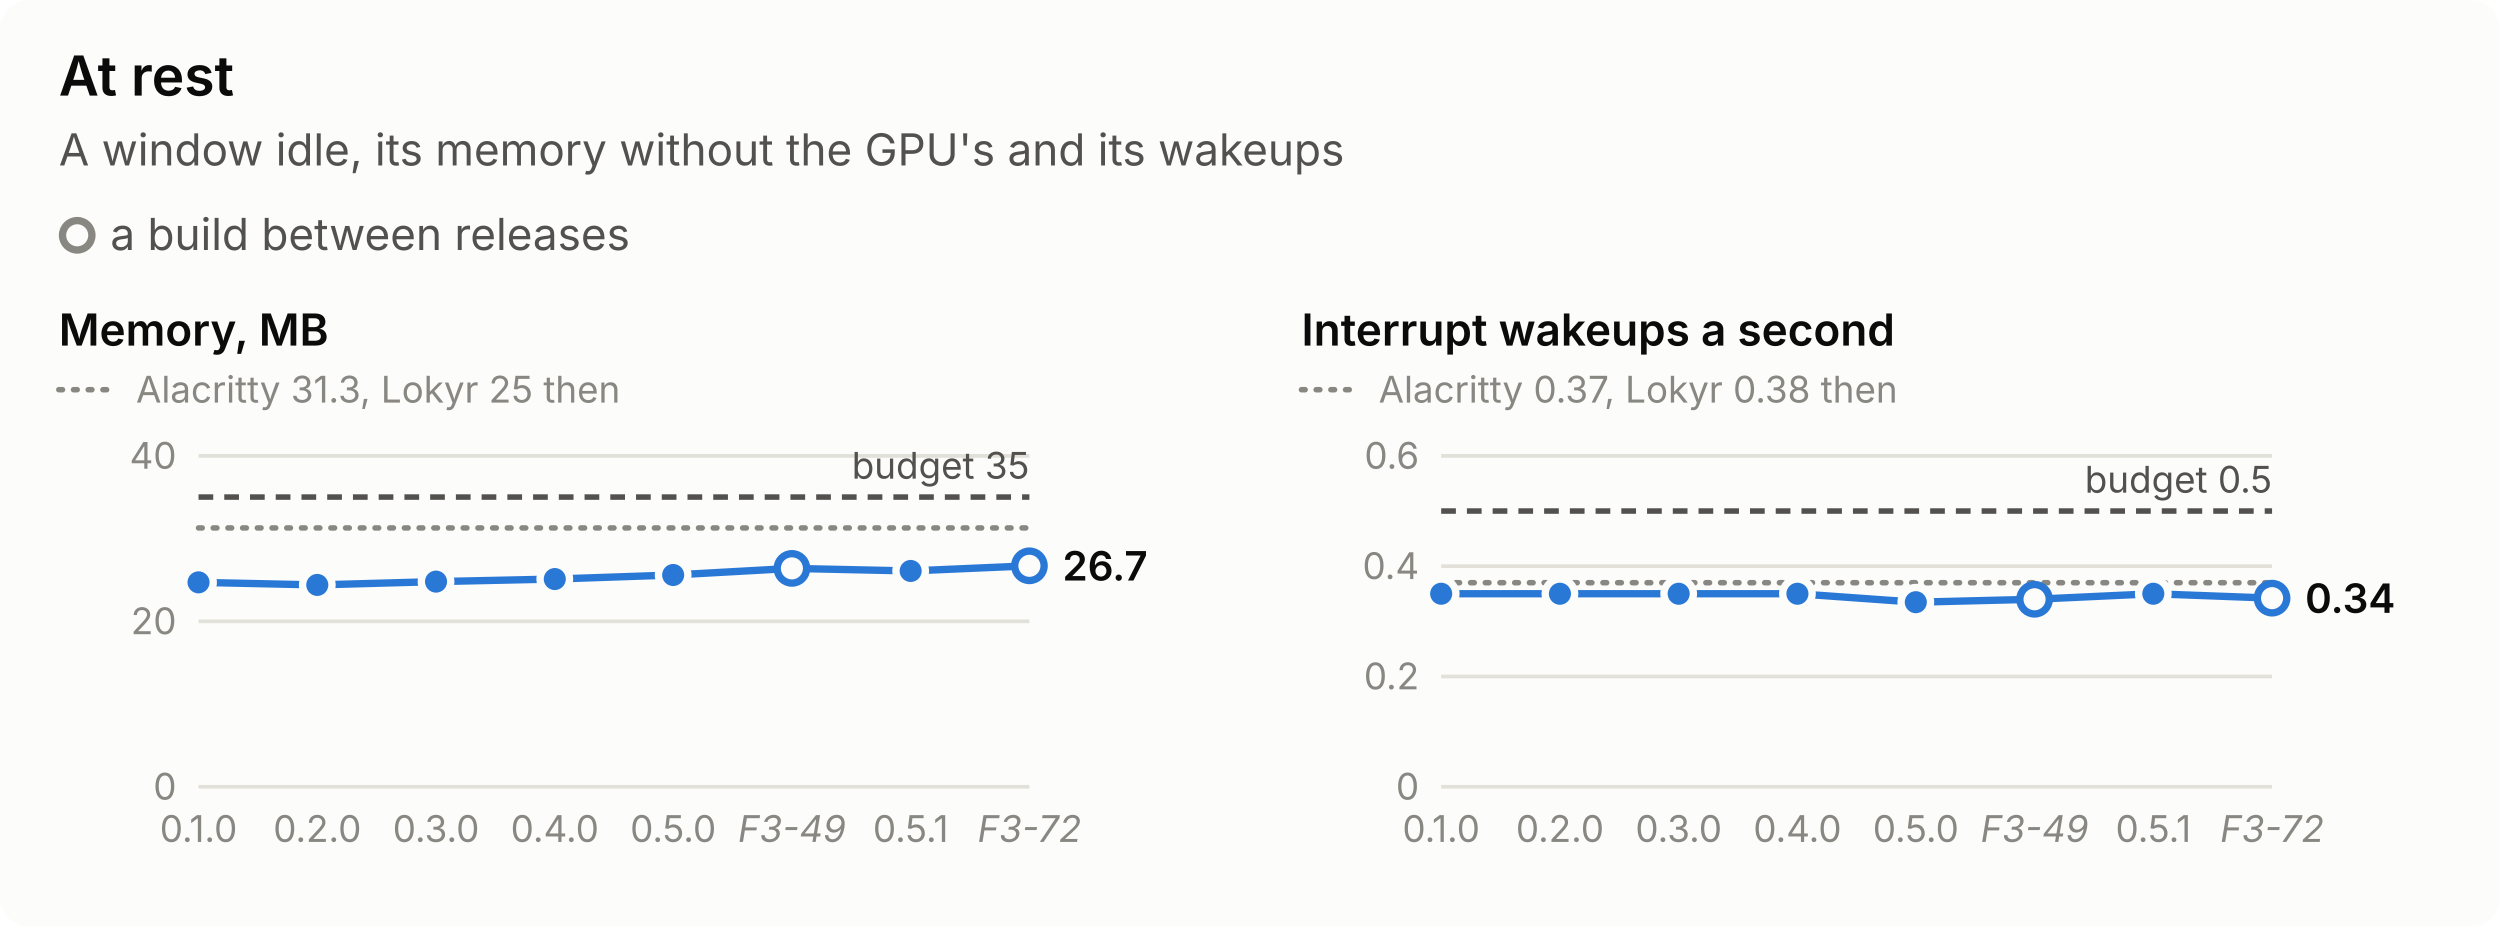
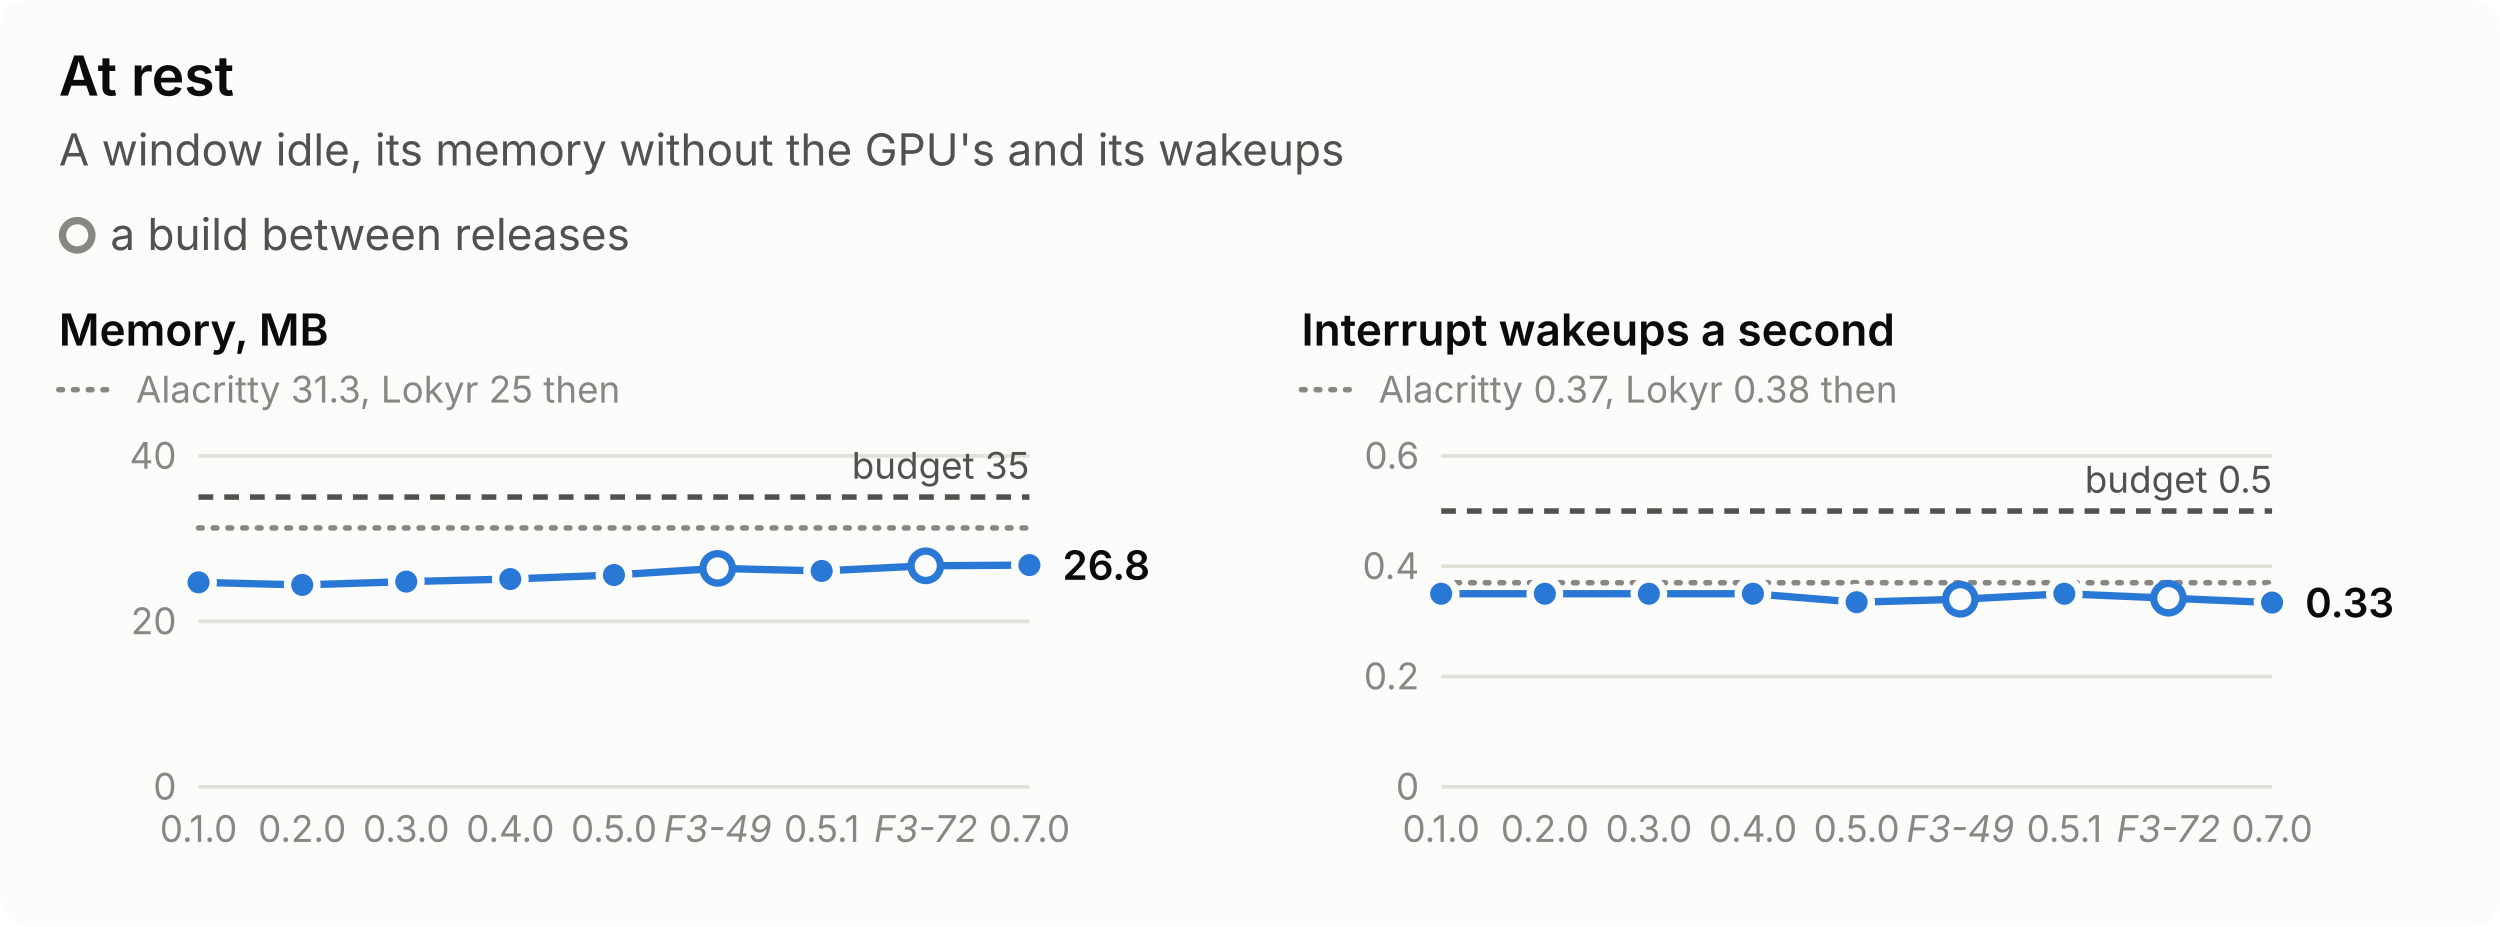
<svg xmlns="http://www.w3.org/2000/svg" width="680" height="252" viewBox="0 0 680 252" role="img" aria-label="At rest">
  <style>
  .surface { fill: #fcfcfb; }
  .primary { fill: #0b0b0b; }
  .secondary { fill: #52514e; }
  .muted { fill: #898781; }
  .grid { stroke: #e1e0d9; }
  .base { stroke: #c3c2b7; }
  .accent { fill: #2a78d6; }
  .context { fill: #898781; }
  .accent-line { stroke: #2a78d6; }
  .context-line { stroke: #898781; }
  .second { fill: #eb6834; }
  .second-line { stroke: #eb6834; }
  .ring { stroke: #fcfcfb; }
  .budget { stroke: #52514e; }
  text { font-family: system-ui, -apple-system, "Segoe UI", sans-serif; }
  .tick { font-variant-numeric: tabular-nums; }
  @media (prefers-color-scheme: dark) {
    .surface { fill: #1a1a19; }
    .primary { fill: #f0efec; }
    .secondary { fill: #c3c2b7; }
    .muted { fill: #898781; }
    .grid { stroke: #2c2c2a; }
    .base { stroke: #383835; }
    .accent { fill: #3987e5; }
    .context { fill: #6f6e69; }
    .accent-line { stroke: #3987e5; }
    .context-line { stroke: #6f6e69; }
    .second { fill: #d95926; }
    .second-line { stroke: #d95926; }
    .ring { stroke: #1a1a19; }
    .budget { stroke: #c3c2b7; }
  }
</style>
  <rect class="surface" width="680" height="252" rx="8" />
  <text class="primary" x="16" y="26" font-size="15" font-weight="600">At rest</text>
  <text class="secondary" x="16" y="45" font-size="12">A window idle, its memory without the GPU's and its wakeups</text>
  <circle class="surface context-line" cx="21" cy="64" r="4" stroke-width="2" />
  <text class="secondary" x="30" y="68" font-size="12">a build between releases</text>
  <text class="primary" x="16.0" y="94" font-size="12" font-weight="600">Memory, MB</text>
  <line class="grid" x1="54.0" y1="214.0" x2="280.0" y2="214.0" stroke-width="1" />
  <text class="muted tick" x="48.0" y="217.5" font-size="10" text-anchor="end">0</text>
  <line class="grid" x1="54.0" y1="169.0" x2="280.0" y2="169.0" stroke-width="1" />
  <text class="muted tick" x="48.0" y="172.5" font-size="10" text-anchor="end">20</text>
  <line class="grid" x1="54.0" y1="124.0" x2="280.0" y2="124.0" stroke-width="1" />
  <text class="muted tick" x="48.0" y="127.5" font-size="10" text-anchor="end">40</text>
  <text class="muted" x="54.0" y="229.0" font-size="10" text-anchor="middle">0.1.0</text>
-   <text class="muted" x="86.3" y="229.0" font-size="10" text-anchor="middle">0.2.0</text>
-   <text class="muted" x="118.6" y="229.0" font-size="10" text-anchor="middle">0.3.0</text>
-   <text class="muted" x="150.9" y="229.0" font-size="10" text-anchor="middle">0.4.0</text>
-   <text class="muted" x="183.1" y="229.0" font-size="10" text-anchor="middle">0.5.0</text>
-   <text class="muted" x="215.4" y="229.0" font-size="10" text-anchor="middle" font-style="italic">F3-49</text>
-   <text class="muted" x="247.7" y="229.0" font-size="10" text-anchor="middle">0.5.1</text>
-   <text class="muted" x="280.0" y="229.0" font-size="10" text-anchor="middle" font-style="italic">F3-72</text>
+   <text class="muted" x="82.2" y="229.0" font-size="10" text-anchor="middle">0.2.0</text>
+   <text class="muted" x="110.5" y="229.0" font-size="10" text-anchor="middle">0.3.0</text>
+   <text class="muted" x="138.8" y="229.0" font-size="10" text-anchor="middle">0.4.0</text>
+   <text class="muted" x="167.0" y="229.0" font-size="10" text-anchor="middle">0.5.0</text>
+   <text class="muted" x="195.2" y="229.0" font-size="10" text-anchor="middle" font-style="italic">F3-49</text>
+   <text class="muted" x="223.5" y="229.0" font-size="10" text-anchor="middle">0.5.1</text>
+   <text class="muted" x="251.8" y="229.0" font-size="10" text-anchor="middle" font-style="italic">F3-72</text>
+   <text class="muted" x="280.0" y="229.0" font-size="10" text-anchor="middle">0.7.0</text>
  <line class="budget" x1="54.0" y1="135.2" x2="280.0" y2="135.2" stroke-width="1.5" stroke-dasharray="4 3" />
  <text class="secondary" x="280.0" y="130.2" font-size="10" text-anchor="end">budget 35</text>
  <line class="context-line" x1="54.0" y1="143.6" x2="280.0" y2="143.6" stroke-width="1.5" stroke-dasharray="1 3" stroke-linecap="round" />
  <line class="context-line" x1="16.0" y1="106.0" x2="31.0" y2="106.0" stroke-width="1.5" stroke-dasharray="1 3" stroke-linecap="round" />
  <text class="muted" x="37.0" y="109.5" font-size="10">Alacritty 31.3, Lokyr 25 then</text>
-   <line class="accent-line" x1="54.0" y1="158.4" x2="86.3" y2="159.1" stroke-width="2" stroke-linecap="round" />
-   <line class="accent-line" x1="86.3" y1="159.1" x2="118.6" y2="158.2" stroke-width="2" stroke-linecap="round" />
-   <line class="accent-line" x1="118.6" y1="158.2" x2="150.9" y2="157.5" stroke-width="2" stroke-linecap="round" />
-   <line class="accent-line" x1="150.9" y1="157.5" x2="183.1" y2="156.4" stroke-width="2" stroke-linecap="round" />
-   <line class="accent-line" x1="183.1" y1="156.4" x2="215.4" y2="154.6" stroke-width="2" stroke-linecap="round" />
-   <line class="accent-line" x1="215.4" y1="154.6" x2="247.7" y2="155.3" stroke-width="2" stroke-linecap="round" />
-   <line class="accent-line" x1="247.7" y1="155.3" x2="280.0" y2="153.9" stroke-width="2" stroke-linecap="round" />
+   <line class="accent-line" x1="54.0" y1="158.4" x2="82.2" y2="159.1" stroke-width="2" stroke-linecap="round" />
+   <line class="accent-line" x1="82.2" y1="159.1" x2="110.5" y2="158.2" stroke-width="2" stroke-linecap="round" />
+   <line class="accent-line" x1="110.5" y1="158.2" x2="138.8" y2="157.5" stroke-width="2" stroke-linecap="round" />
+   <line class="accent-line" x1="138.8" y1="157.5" x2="167.0" y2="156.4" stroke-width="2" stroke-linecap="round" />
+   <line class="accent-line" x1="167.0" y1="156.4" x2="195.2" y2="154.6" stroke-width="2" stroke-linecap="round" />
+   <line class="accent-line" x1="195.2" y1="154.6" x2="223.5" y2="155.3" stroke-width="2" stroke-linecap="round" />
+   <line class="accent-line" x1="223.5" y1="155.3" x2="251.8" y2="153.9" stroke-width="2" stroke-linecap="round" />
+   <line class="accent-line" x1="251.8" y1="153.9" x2="280.0" y2="153.7" stroke-width="2" stroke-linecap="round" />
  <circle class="accent ring" cx="54.0" cy="158.4" r="4" stroke-width="2" />
-   <circle class="accent ring" cx="86.3" cy="159.1" r="4" stroke-width="2" />
-   <circle class="accent ring" cx="118.6" cy="158.2" r="4" stroke-width="2" />
-   <circle class="accent ring" cx="150.9" cy="157.5" r="4" stroke-width="2" />
-   <circle class="accent ring" cx="183.1" cy="156.4" r="4" stroke-width="2" />
-   <circle class="surface accent-line" cx="215.4" cy="154.6" r="4" stroke-width="2" />
-   <circle class="accent ring" cx="247.7" cy="155.3" r="4" stroke-width="2" />
-   <circle class="surface accent-line" cx="280.0" cy="153.9" r="4" stroke-width="2" />
-   <text class="primary tick" x="289.0" y="157.9" font-size="11" font-weight="600">26.7</text>
+   <circle class="accent ring" cx="82.2" cy="159.1" r="4" stroke-width="2" />
+   <circle class="accent ring" cx="110.5" cy="158.2" r="4" stroke-width="2" />
+   <circle class="accent ring" cx="138.8" cy="157.5" r="4" stroke-width="2" />
+   <circle class="accent ring" cx="167.0" cy="156.4" r="4" stroke-width="2" />
+   <circle class="surface accent-line" cx="195.2" cy="154.6" r="4" stroke-width="2" />
+   <circle class="accent ring" cx="223.5" cy="155.3" r="4" stroke-width="2" />
+   <circle class="surface accent-line" cx="251.8" cy="153.9" r="4" stroke-width="2" />
+   <circle class="accent ring" cx="280.0" cy="153.7" r="4" stroke-width="2" />
+   <text class="primary tick" x="289.0" y="157.7" font-size="11" font-weight="600">26.8</text>
  <text class="primary" x="354.0" y="94" font-size="12" font-weight="600">Interrupt wakeups a second</text>
  <line class="grid" x1="392.0" y1="214.0" x2="618.0" y2="214.0" stroke-width="1" />
  <text class="muted tick" x="386.0" y="217.5" font-size="10" text-anchor="end">0</text>
  <line class="grid" x1="392.0" y1="184.0" x2="618.0" y2="184.0" stroke-width="1" />
  <text class="muted tick" x="386.0" y="187.5" font-size="10" text-anchor="end">0.2</text>
  <line class="grid" x1="392.0" y1="154.0" x2="618.0" y2="154.0" stroke-width="1" />
  <text class="muted tick" x="386.0" y="157.5" font-size="10" text-anchor="end">0.4</text>
  <line class="grid" x1="392.0" y1="124.0" x2="618.0" y2="124.0" stroke-width="1" />
  <text class="muted tick" x="386.0" y="127.5" font-size="10" text-anchor="end">0.6</text>
  <text class="muted" x="392.0" y="229.0" font-size="10" text-anchor="middle">0.1.0</text>
-   <text class="muted" x="424.3" y="229.0" font-size="10" text-anchor="middle">0.2.0</text>
-   <text class="muted" x="456.6" y="229.0" font-size="10" text-anchor="middle">0.3.0</text>
-   <text class="muted" x="488.9" y="229.0" font-size="10" text-anchor="middle">0.4.0</text>
-   <text class="muted" x="521.1" y="229.0" font-size="10" text-anchor="middle">0.5.0</text>
-   <text class="muted" x="553.4" y="229.0" font-size="10" text-anchor="middle" font-style="italic">F3-49</text>
-   <text class="muted" x="585.7" y="229.0" font-size="10" text-anchor="middle">0.5.1</text>
-   <text class="muted" x="618.0" y="229.0" font-size="10" text-anchor="middle" font-style="italic">F3-72</text>
+   <text class="muted" x="420.2" y="229.0" font-size="10" text-anchor="middle">0.2.0</text>
+   <text class="muted" x="448.5" y="229.0" font-size="10" text-anchor="middle">0.3.0</text>
+   <text class="muted" x="476.8" y="229.0" font-size="10" text-anchor="middle">0.4.0</text>
+   <text class="muted" x="505.0" y="229.0" font-size="10" text-anchor="middle">0.5.0</text>
+   <text class="muted" x="533.2" y="229.0" font-size="10" text-anchor="middle" font-style="italic">F3-49</text>
+   <text class="muted" x="561.5" y="229.0" font-size="10" text-anchor="middle">0.5.1</text>
+   <text class="muted" x="589.8" y="229.0" font-size="10" text-anchor="middle" font-style="italic">F3-72</text>
+   <text class="muted" x="618.0" y="229.0" font-size="10" text-anchor="middle">0.7.0</text>
  <line class="budget" x1="392.0" y1="139.0" x2="618.0" y2="139.0" stroke-width="1.5" stroke-dasharray="4 3" />
  <text class="secondary" x="618.0" y="134.0" font-size="10" text-anchor="end">budget 0.5</text>
  <line class="context-line" x1="392.0" y1="158.5" x2="618.0" y2="158.5" stroke-width="1.5" stroke-dasharray="1 3" stroke-linecap="round" />
  <line class="context-line" x1="354.0" y1="106.0" x2="369.0" y2="106.0" stroke-width="1.5" stroke-dasharray="1 3" stroke-linecap="round" />
  <text class="muted" x="375.0" y="109.5" font-size="10">Alacritty 0.37, Lokyr 0.38 then</text>
-   <line class="accent-line" x1="392.0" y1="161.5" x2="424.3" y2="161.5" stroke-width="2" stroke-linecap="round" />
-   <line class="accent-line" x1="424.3" y1="161.5" x2="456.6" y2="161.5" stroke-width="2" stroke-linecap="round" />
-   <line class="accent-line" x1="456.6" y1="161.5" x2="488.9" y2="161.5" stroke-width="2" stroke-linecap="round" />
-   <line class="accent-line" x1="488.9" y1="161.5" x2="521.1" y2="163.8" stroke-width="2" stroke-linecap="round" />
-   <line class="accent-line" x1="521.1" y1="163.8" x2="553.4" y2="163.0" stroke-width="2" stroke-linecap="round" />
-   <line class="accent-line" x1="553.4" y1="163.0" x2="585.7" y2="161.5" stroke-width="2" stroke-linecap="round" />
-   <line class="accent-line" x1="585.7" y1="161.5" x2="618.0" y2="162.7" stroke-width="2" stroke-linecap="round" />
+   <line class="accent-line" x1="392.0" y1="161.5" x2="420.2" y2="161.5" stroke-width="2" stroke-linecap="round" />
+   <line class="accent-line" x1="420.2" y1="161.5" x2="448.5" y2="161.5" stroke-width="2" stroke-linecap="round" />
+   <line class="accent-line" x1="448.5" y1="161.5" x2="476.8" y2="161.5" stroke-width="2" stroke-linecap="round" />
+   <line class="accent-line" x1="476.8" y1="161.5" x2="505.0" y2="163.8" stroke-width="2" stroke-linecap="round" />
+   <line class="accent-line" x1="505.0" y1="163.8" x2="533.2" y2="163.0" stroke-width="2" stroke-linecap="round" />
+   <line class="accent-line" x1="533.2" y1="163.0" x2="561.5" y2="161.5" stroke-width="2" stroke-linecap="round" />
+   <line class="accent-line" x1="561.5" y1="161.5" x2="589.8" y2="162.7" stroke-width="2" stroke-linecap="round" />
+   <line class="accent-line" x1="589.8" y1="162.7" x2="618.0" y2="163.9" stroke-width="2" stroke-linecap="round" />
  <circle class="accent ring" cx="392.0" cy="161.5" r="4" stroke-width="2" />
-   <circle class="accent ring" cx="424.3" cy="161.5" r="4" stroke-width="2" />
-   <circle class="accent ring" cx="456.6" cy="161.5" r="4" stroke-width="2" />
-   <circle class="accent ring" cx="488.9" cy="161.5" r="4" stroke-width="2" />
-   <circle class="accent ring" cx="521.1" cy="163.8" r="4" stroke-width="2" />
-   <circle class="surface accent-line" cx="553.4" cy="163.0" r="4" stroke-width="2" />
-   <circle class="accent ring" cx="585.7" cy="161.5" r="4" stroke-width="2" />
-   <circle class="surface accent-line" cx="618.0" cy="162.7" r="4" stroke-width="2" />
-   <text class="primary tick" x="627.0" y="166.7" font-size="11" font-weight="600">0.34</text>
+   <circle class="accent ring" cx="420.2" cy="161.5" r="4" stroke-width="2" />
+   <circle class="accent ring" cx="448.5" cy="161.5" r="4" stroke-width="2" />
+   <circle class="accent ring" cx="476.8" cy="161.5" r="4" stroke-width="2" />
+   <circle class="accent ring" cx="505.0" cy="163.8" r="4" stroke-width="2" />
+   <circle class="surface accent-line" cx="533.2" cy="163.0" r="4" stroke-width="2" />
+   <circle class="accent ring" cx="561.5" cy="161.5" r="4" stroke-width="2" />
+   <circle class="surface accent-line" cx="589.8" cy="162.7" r="4" stroke-width="2" />
+   <circle class="accent ring" cx="618.0" cy="163.9" r="4" stroke-width="2" />
+   <text class="primary tick" x="627.0" y="167.9" font-size="11" font-weight="600">0.33</text>
</svg>
